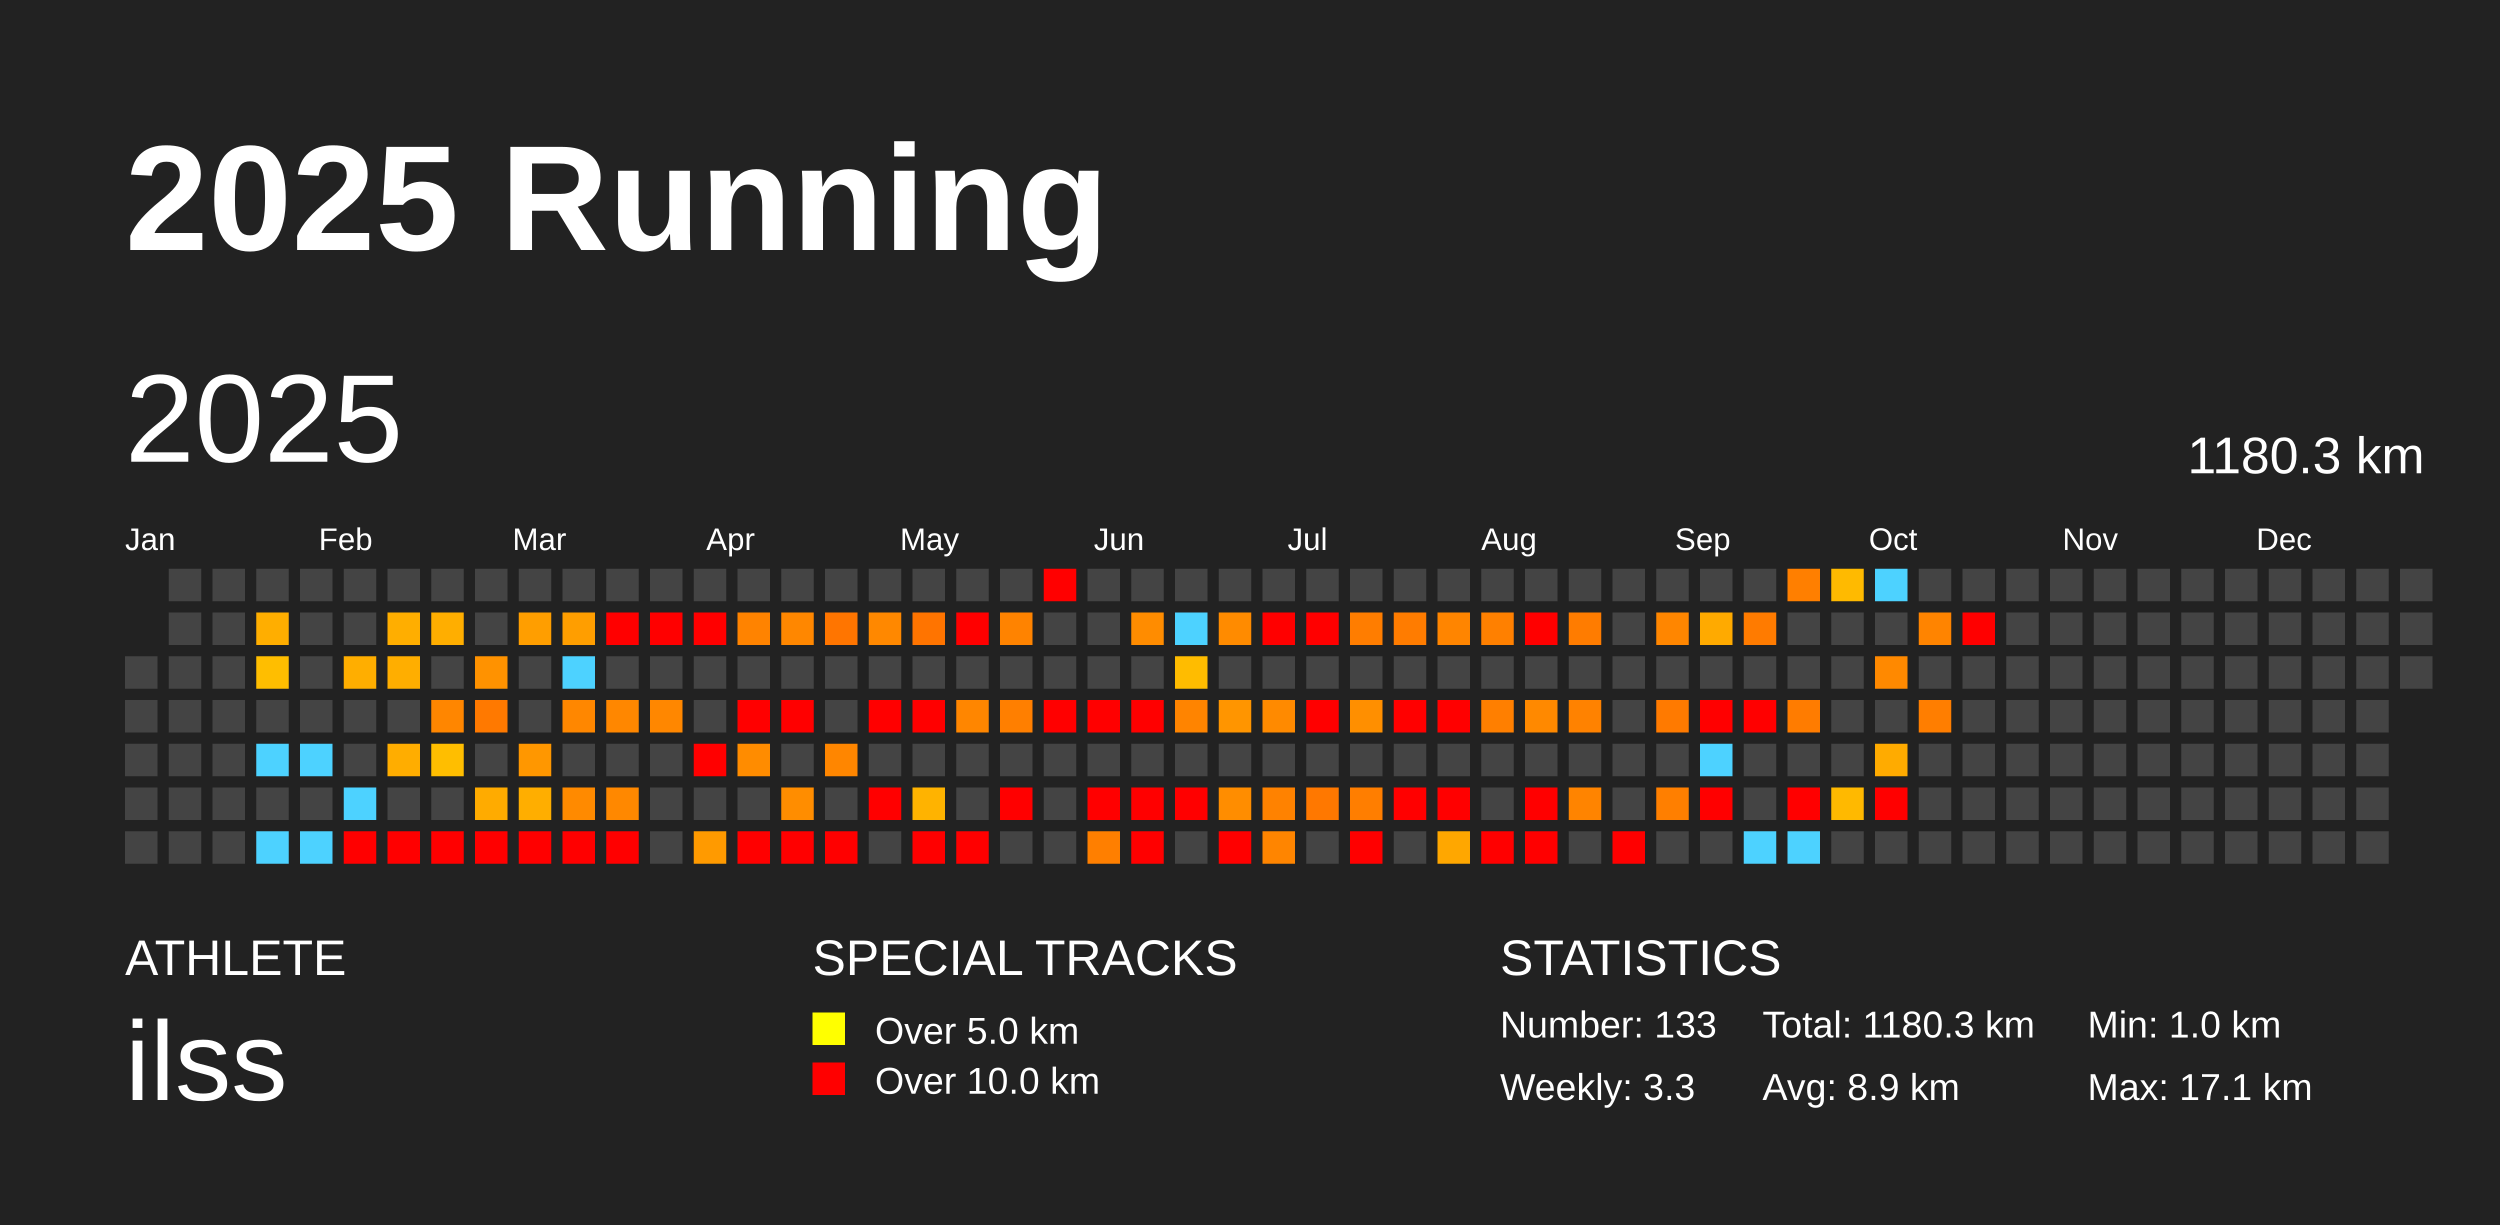
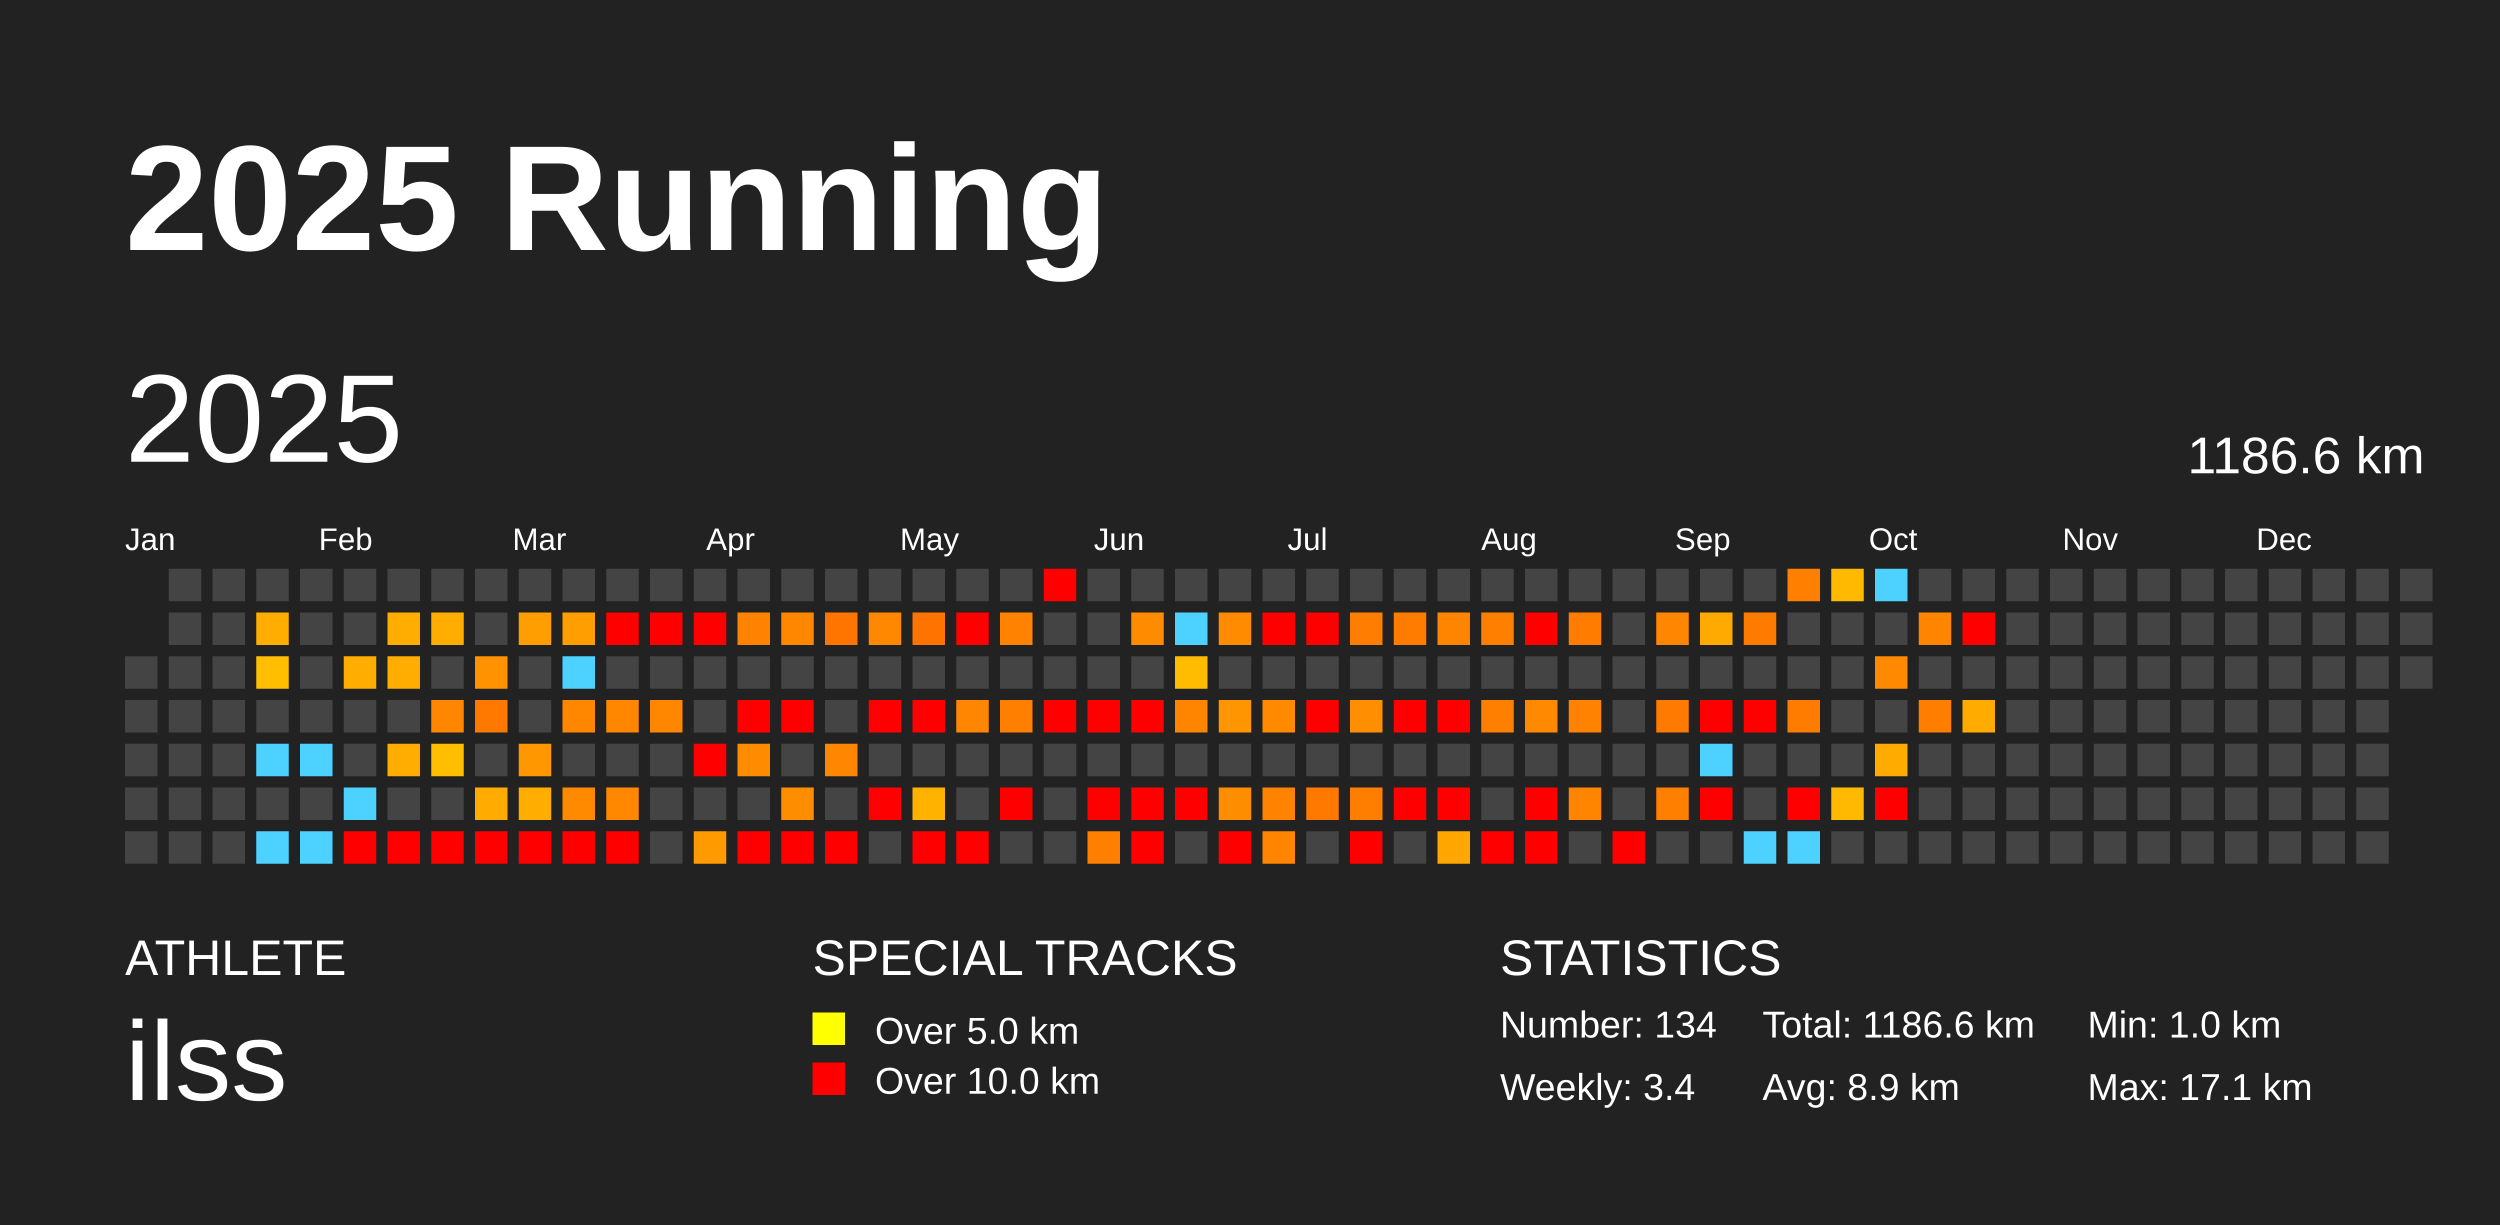
<svg xmlns="http://www.w3.org/2000/svg" baseProfile="full" height="98mm" version="1.1" viewBox="0,0,200,98" width="200mm">
  <defs />
  <rect fill="#222222" height="98" width="200" x="0" y="0" />
  <text fill="#FFFFFF" style="font-size:12px; font-family:Arial; font-weight:bold;" x="10" y="20">2025 Running</text>
  <text fill="#FFFFFF" style="font-size:4px; font-family:Arial" x="10" y="78">ATHLETE</text>
  <text fill="#FFFFFF" style="font-size:9px; font-family:Arial" x="10" y="88">ilss</text>
  <text fill="#FFFFFF" style="font-size:4px; font-family:Arial" x="65" y="78">SPECIAL TRACKS</text>
  <rect fill="yellow" height="2.6" width="2.6" x="65" y="81" />
  <text fill="#FFFFFF" style="font-size:3px; font-family:Arial" x="70" y="83.5">Over 5.0 km</text>
  <rect fill="red" height="2.6" width="2.6" x="65" y="85" />
  <text fill="#FFFFFF" style="font-size:3px; font-family:Arial" x="70" y="87.5">Over 10.0 km</text>
  <text fill="#FFFFFF" style="font-size:4px; font-family:Arial" x="120" y="78">STATISTICS</text>
-   <text fill="#FFFFFF" style="font-size:3px; font-family:Arial" x="120" y="83">Number: 133</text>
-   <text fill="#FFFFFF" style="font-size:3px; font-family:Arial" x="120" y="88">Weekly: 3.3</text>
-   <text fill="#FFFFFF" style="font-size:3px; font-family:Arial" x="141" y="83">Total: 1180.3 km</text>
+   <text fill="#FFFFFF" style="font-size:3px; font-family:Arial" x="120" y="83">Number: 134</text>
+   <text fill="#FFFFFF" style="font-size:3px; font-family:Arial" x="120" y="88">Weekly: 3.4</text>
+   <text fill="#FFFFFF" style="font-size:3px; font-family:Arial" x="141" y="83">Total: 1186.6 km</text>
  <text fill="#FFFFFF" style="font-size:3px; font-family:Arial" x="141" y="88">Avg: 8.9 km</text>
  <text fill="#FFFFFF" style="font-size:3px; font-family:Arial" x="167" y="83">Min: 1.0 km</text>
  <text fill="#FFFFFF" style="font-size:3px; font-family:Arial" x="167" y="88">Max: 17.1 km</text>
  <text dominant-baseline="hanging" fill="#FFFFFF" style="font-size:10.0px; font-family:Arial;" x="10" y="30">2025</text>
-   <text dominant-baseline="hanging" fill="#FFFFFF" style="font-size:4.125px; font-family:Arial;" x="175" y="35">1180.3 km</text>
+   <text dominant-baseline="hanging" fill="#FFFFFF" style="font-size:4.125px; font-family:Arial;" x="175" y="35">1186.6 km</text>
  <text fill="#FFFFFF" style="font-size:2.5px; font-family:Arial" x="10.0" y="44">Jan</text>
  <text fill="#FFFFFF" style="font-size:2.5px; font-family:Arial" x="25.5" y="44">Feb</text>
  <text fill="#FFFFFF" style="font-size:2.5px; font-family:Arial" x="41.0" y="44">Mar</text>
  <text fill="#FFFFFF" style="font-size:2.5px; font-family:Arial" x="56.5" y="44">Apr</text>
  <text fill="#FFFFFF" style="font-size:2.5px; font-family:Arial" x="72.0" y="44">May</text>
  <text fill="#FFFFFF" style="font-size:2.5px; font-family:Arial" x="87.5" y="44">Jun</text>
  <text fill="#FFFFFF" style="font-size:2.5px; font-family:Arial" x="103.0" y="44">Jul</text>
  <text fill="#FFFFFF" style="font-size:2.5px; font-family:Arial" x="118.5" y="44">Aug</text>
  <text fill="#FFFFFF" style="font-size:2.5px; font-family:Arial" x="134.0" y="44">Sep</text>
  <text fill="#FFFFFF" style="font-size:2.5px; font-family:Arial" x="149.5" y="44">Oct</text>
  <text fill="#FFFFFF" style="font-size:2.5px; font-family:Arial" x="165.0" y="44">Nov</text>
  <text fill="#FFFFFF" style="font-size:2.5px; font-family:Arial" x="180.5" y="44">Dec</text>
  <rect fill="#444444" height="2.6" width="2.6" x="10.0" y="52.5" />
  <rect fill="#444444" height="2.6" width="2.6" x="10.0" y="56.0" />
  <rect fill="#444444" height="2.6" width="2.6" x="10.0" y="59.5" />
  <rect fill="#444444" height="2.6" width="2.6" x="10.0" y="63.0" />
  <rect fill="#444444" height="2.6" width="2.6" x="10.0" y="66.5" />
  <rect fill="#444444" height="2.6" width="2.6" x="13.5" y="45.5" />
  <rect fill="#444444" height="2.6" width="2.6" x="13.5" y="49.0" />
  <rect fill="#444444" height="2.6" width="2.6" x="13.5" y="52.5" />
  <rect fill="#444444" height="2.6" width="2.6" x="13.5" y="56.0" />
  <rect fill="#444444" height="2.6" width="2.6" x="13.5" y="59.5" />
  <rect fill="#444444" height="2.6" width="2.6" x="13.5" y="63.0" />
  <rect fill="#444444" height="2.6" width="2.6" x="13.5" y="66.5" />
  <rect fill="#444444" height="2.6" width="2.6" x="17.0" y="45.5" />
  <rect fill="#444444" height="2.6" width="2.6" x="17.0" y="49.0" />
  <rect fill="#444444" height="2.6" width="2.6" x="17.0" y="52.5" />
  <rect fill="#444444" height="2.6" width="2.6" x="17.0" y="56.0" />
  <rect fill="#444444" height="2.6" width="2.6" x="17.0" y="59.5" />
  <rect fill="#444444" height="2.6" width="2.6" x="17.0" y="63.0" />
  <rect fill="#444444" height="2.6" width="2.6" x="17.0" y="66.5" />
  <rect fill="#444444" height="2.6" width="2.6" x="20.5" y="45.5" />
  <rect fill="#ffae00" height="2.6" width="2.6" x="20.5" y="49.0" />
  <rect fill="#ffbe00" height="2.6" width="2.6" x="20.5" y="52.5" />
  <rect fill="#444444" height="2.6" width="2.6" x="20.5" y="56.0" />
  <rect fill="#4dd2ff" height="2.6" width="2.6" x="20.5" y="59.5" />
  <rect fill="#444444" height="2.6" width="2.6" x="20.5" y="63.0" />
  <rect fill="#4dd2ff" height="2.6" width="2.6" x="20.5" y="66.5" />
  <rect fill="#444444" height="2.6" width="2.6" x="24.0" y="45.5" />
  <rect fill="#444444" height="2.6" width="2.6" x="24.0" y="49.0" />
  <rect fill="#444444" height="2.6" width="2.6" x="24.0" y="52.5" />
  <rect fill="#444444" height="2.6" width="2.6" x="24.0" y="56.0" />
  <rect fill="#4dd2ff" height="2.6" width="2.6" x="24.0" y="59.5" />
  <rect fill="#444444" height="2.6" width="2.6" x="24.0" y="63.0" />
  <rect fill="#4dd2ff" height="2.6" width="2.6" x="24.0" y="66.5" />
  <rect fill="#444444" height="2.6" width="2.6" x="27.5" y="45.5" />
  <rect fill="#444444" height="2.6" width="2.6" x="27.5" y="49.0" />
  <rect fill="#ffae00" height="2.6" width="2.6" x="27.5" y="52.5" />
  <rect fill="#444444" height="2.6" width="2.6" x="27.5" y="56.0" />
  <rect fill="#444444" height="2.6" width="2.6" x="27.5" y="59.5" />
  <rect fill="#4dd2ff" height="2.6" width="2.6" x="27.5" y="63.0" />
  <rect fill="red" height="2.6" width="2.6" x="27.5" y="66.5" />
  <rect fill="#444444" height="2.6" width="2.6" x="31.0" y="45.5" />
  <rect fill="#ffae00" height="2.6" width="2.6" x="31.0" y="49.0" />
  <rect fill="#ffae00" height="2.6" width="2.6" x="31.0" y="52.5" />
  <rect fill="#444444" height="2.6" width="2.6" x="31.0" y="56.0" />
  <rect fill="#ffad00" height="2.6" width="2.6" x="31.0" y="59.5" />
  <rect fill="#444444" height="2.6" width="2.6" x="31.0" y="63.0" />
  <rect fill="red" height="2.6" width="2.6" x="31.0" y="66.5" />
  <rect fill="#444444" height="2.6" width="2.6" x="34.5" y="45.5" />
  <rect fill="#ffae00" height="2.6" width="2.6" x="34.5" y="49.0" />
  <rect fill="#444444" height="2.6" width="2.6" x="34.5" y="52.5" />
  <rect fill="#ff8600" height="2.6" width="2.6" x="34.5" y="56.0" />
  <rect fill="#ffbe00" height="2.6" width="2.6" x="34.5" y="59.5" />
  <rect fill="#444444" height="2.6" width="2.6" x="34.5" y="63.0" />
  <rect fill="red" height="2.6" width="2.6" x="34.5" y="66.5" />
  <rect fill="#444444" height="2.6" width="2.6" x="38.0" y="45.5" />
  <rect fill="#444444" height="2.6" width="2.6" x="38.0" y="49.0" />
  <rect fill="#ff9200" height="2.6" width="2.6" x="38.0" y="52.5" />
  <rect fill="#ff7900" height="2.6" width="2.6" x="38.0" y="56.0" />
  <rect fill="#444444" height="2.6" width="2.6" x="38.0" y="59.5" />
  <rect fill="#ffab00" height="2.6" width="2.6" x="38.0" y="63.0" />
  <rect fill="red" height="2.6" width="2.6" x="38.0" y="66.5" />
  <rect fill="#444444" height="2.6" width="2.6" x="41.5" y="45.5" />
  <rect fill="#ff9e00" height="2.6" width="2.6" x="41.5" y="49.0" />
  <rect fill="#444444" height="2.6" width="2.6" x="41.5" y="52.5" />
  <rect fill="#444444" height="2.6" width="2.6" x="41.5" y="56.0" />
  <rect fill="#ff9700" height="2.6" width="2.6" x="41.5" y="59.5" />
  <rect fill="#ffae00" height="2.6" width="2.6" x="41.5" y="63.0" />
  <rect fill="red" height="2.6" width="2.6" x="41.5" y="66.5" />
  <rect fill="#444444" height="2.6" width="2.6" x="45.0" y="45.5" />
  <rect fill="#ff9e00" height="2.6" width="2.6" x="45.0" y="49.0" />
  <rect fill="#4dd2ff" height="2.6" width="2.6" x="45.0" y="52.5" />
  <rect fill="#ff8700" height="2.6" width="2.6" x="45.0" y="56.0" />
  <rect fill="#444444" height="2.6" width="2.6" x="45.0" y="59.5" />
  <rect fill="#ff8a00" height="2.6" width="2.6" x="45.0" y="63.0" />
  <rect fill="red" height="2.6" width="2.6" x="45.0" y="66.5" />
  <rect fill="#444444" height="2.6" width="2.6" x="48.5" y="45.5" />
  <rect fill="red" height="2.6" width="2.6" x="48.5" y="49.0" />
  <rect fill="#444444" height="2.6" width="2.6" x="48.5" y="52.5" />
  <rect fill="#ff8700" height="2.6" width="2.6" x="48.5" y="56.0" />
  <rect fill="#444444" height="2.6" width="2.6" x="48.5" y="59.5" />
  <rect fill="#ff8800" height="2.6" width="2.6" x="48.5" y="63.0" />
  <rect fill="red" height="2.6" width="2.6" x="48.5" y="66.5" />
  <rect fill="#444444" height="2.6" width="2.6" x="52.0" y="45.5" />
  <rect fill="red" height="2.6" width="2.6" x="52.0" y="49.0" />
  <rect fill="#444444" height="2.6" width="2.6" x="52.0" y="52.5" />
  <rect fill="#ff8700" height="2.6" width="2.6" x="52.0" y="56.0" />
  <rect fill="#444444" height="2.6" width="2.6" x="52.0" y="59.5" />
  <rect fill="#444444" height="2.6" width="2.6" x="52.0" y="63.0" />
  <rect fill="#444444" height="2.6" width="2.6" x="52.0" y="66.5" />
  <rect fill="#444444" height="2.6" width="2.6" x="55.5" y="45.5" />
  <rect fill="red" height="2.6" width="2.6" x="55.5" y="49.0" />
  <rect fill="#444444" height="2.6" width="2.6" x="55.5" y="52.5" />
  <rect fill="#444444" height="2.6" width="2.6" x="55.5" y="56.0" />
  <rect fill="red" height="2.6" width="2.6" x="55.5" y="59.5" />
  <rect fill="#444444" height="2.6" width="2.6" x="55.5" y="63.0" />
  <rect fill="#ff9a00" height="2.6" width="2.6" x="55.5" y="66.5" />
  <rect fill="#444444" height="2.6" width="2.6" x="59.0" y="45.5" />
  <rect fill="#ff8300" height="2.6" width="2.6" x="59.0" y="49.0" />
  <rect fill="#444444" height="2.6" width="2.6" x="59.0" y="52.5" />
  <rect fill="red" height="2.6" width="2.6" x="59.0" y="56.0" />
  <rect fill="#ff8c00" height="2.6" width="2.6" x="59.0" y="59.5" />
  <rect fill="#444444" height="2.6" width="2.6" x="59.0" y="63.0" />
  <rect fill="red" height="2.6" width="2.6" x="59.0" y="66.5" />
  <rect fill="#444444" height="2.6" width="2.6" x="62.5" y="45.5" />
  <rect fill="#ff8700" height="2.6" width="2.6" x="62.5" y="49.0" />
  <rect fill="#444444" height="2.6" width="2.6" x="62.5" y="52.5" />
  <rect fill="red" height="2.6" width="2.6" x="62.5" y="56.0" />
  <rect fill="#444444" height="2.6" width="2.6" x="62.5" y="59.5" />
  <rect fill="#ff8d00" height="2.6" width="2.6" x="62.5" y="63.0" />
  <rect fill="red" height="2.6" width="2.6" x="62.5" y="66.5" />
  <rect fill="#444444" height="2.6" width="2.6" x="66.0" y="45.5" />
  <rect fill="#ff7500" height="2.6" width="2.6" x="66.0" y="49.0" />
  <rect fill="#444444" height="2.6" width="2.6" x="66.0" y="52.5" />
  <rect fill="#444444" height="2.6" width="2.6" x="66.0" y="56.0" />
  <rect fill="#ff8600" height="2.6" width="2.6" x="66.0" y="59.5" />
  <rect fill="#444444" height="2.6" width="2.6" x="66.0" y="63.0" />
  <rect fill="red" height="2.6" width="2.6" x="66.0" y="66.5" />
  <rect fill="#444444" height="2.6" width="2.6" x="69.5" y="45.5" />
  <rect fill="#ff8800" height="2.6" width="2.6" x="69.5" y="49.0" />
  <rect fill="#444444" height="2.6" width="2.6" x="69.5" y="52.5" />
  <rect fill="red" height="2.6" width="2.6" x="69.5" y="56.0" />
  <rect fill="#444444" height="2.6" width="2.6" x="69.5" y="59.5" />
  <rect fill="red" height="2.6" width="2.6" x="69.5" y="63.0" />
  <rect fill="#444444" height="2.6" width="2.6" x="69.5" y="66.5" />
  <rect fill="#444444" height="2.6" width="2.6" x="73.0" y="45.5" />
  <rect fill="#ff7400" height="2.6" width="2.6" x="73.0" y="49.0" />
  <rect fill="#444444" height="2.6" width="2.6" x="73.0" y="52.5" />
  <rect fill="red" height="2.6" width="2.6" x="73.0" y="56.0" />
  <rect fill="#444444" height="2.6" width="2.6" x="73.0" y="59.5" />
  <rect fill="#ffb300" height="2.6" width="2.6" x="73.0" y="63.0" />
  <rect fill="red" height="2.6" width="2.6" x="73.0" y="66.5" />
  <rect fill="#444444" height="2.6" width="2.6" x="76.5" y="45.5" />
  <rect fill="red" height="2.6" width="2.6" x="76.5" y="49.0" />
  <rect fill="#444444" height="2.6" width="2.6" x="76.5" y="52.5" />
  <rect fill="#ff8600" height="2.6" width="2.6" x="76.5" y="56.0" />
  <rect fill="#444444" height="2.6" width="2.6" x="76.5" y="59.5" />
  <rect fill="#444444" height="2.6" width="2.6" x="76.5" y="63.0" />
  <rect fill="red" height="2.6" width="2.6" x="76.5" y="66.5" />
  <rect fill="#444444" height="2.6" width="2.6" x="80.0" y="45.5" />
  <rect fill="#ff8300" height="2.6" width="2.6" x="80.0" y="49.0" />
  <rect fill="#444444" height="2.6" width="2.6" x="80.0" y="52.5" />
  <rect fill="#ff7f00" height="2.6" width="2.6" x="80.0" y="56.0" />
  <rect fill="#444444" height="2.6" width="2.6" x="80.0" y="59.5" />
  <rect fill="red" height="2.6" width="2.6" x="80.0" y="63.0" />
  <rect fill="#444444" height="2.6" width="2.6" x="80.0" y="66.5" />
  <rect fill="red" height="2.6" width="2.6" x="83.5" y="45.5" />
  <rect fill="#444444" height="2.6" width="2.6" x="83.5" y="49.0" />
  <rect fill="#444444" height="2.6" width="2.6" x="83.5" y="52.5" />
  <rect fill="red" height="2.6" width="2.6" x="83.5" y="56.0" />
  <rect fill="#444444" height="2.6" width="2.6" x="83.5" y="59.5" />
  <rect fill="#444444" height="2.6" width="2.6" x="83.5" y="63.0" />
  <rect fill="#444444" height="2.6" width="2.6" x="83.5" y="66.5" />
  <rect fill="#444444" height="2.6" width="2.6" x="87.0" y="45.5" />
  <rect fill="#444444" height="2.6" width="2.6" x="87.0" y="49.0" />
  <rect fill="#444444" height="2.6" width="2.6" x="87.0" y="52.5" />
  <rect fill="red" height="2.6" width="2.6" x="87.0" y="56.0" />
  <rect fill="#444444" height="2.6" width="2.6" x="87.0" y="59.5" />
  <rect fill="red" height="2.6" width="2.6" x="87.0" y="63.0" />
  <rect fill="#ff7f00" height="2.6" width="2.6" x="87.0" y="66.5" />
  <rect fill="#444444" height="2.6" width="2.6" x="90.5" y="45.5" />
  <rect fill="#ff8c00" height="2.6" width="2.6" x="90.5" y="49.0" />
  <rect fill="#444444" height="2.6" width="2.6" x="90.5" y="52.5" />
  <rect fill="red" height="2.6" width="2.6" x="90.5" y="56.0" />
  <rect fill="#444444" height="2.6" width="2.6" x="90.5" y="59.5" />
  <rect fill="red" height="2.6" width="2.6" x="90.5" y="63.0" />
  <rect fill="red" height="2.6" width="2.6" x="90.5" y="66.5" />
  <rect fill="#444444" height="2.6" width="2.6" x="94.0" y="45.5" />
  <rect fill="#4dd2ff" height="2.6" width="2.6" x="94.0" y="49.0" />
  <rect fill="#ffbc00" height="2.6" width="2.6" x="94.0" y="52.5" />
  <rect fill="#ff8400" height="2.6" width="2.6" x="94.0" y="56.0" />
  <rect fill="#444444" height="2.6" width="2.6" x="94.0" y="59.5" />
  <rect fill="red" height="2.6" width="2.6" x="94.0" y="63.0" />
  <rect fill="#444444" height="2.6" width="2.6" x="94.0" y="66.5" />
  <rect fill="#444444" height="2.6" width="2.6" x="97.5" y="45.5" />
  <rect fill="#ff8b00" height="2.6" width="2.6" x="97.5" y="49.0" />
  <rect fill="#444444" height="2.6" width="2.6" x="97.5" y="52.5" />
  <rect fill="#ff9500" height="2.6" width="2.6" x="97.5" y="56.0" />
  <rect fill="#444444" height="2.6" width="2.6" x="97.5" y="59.5" />
  <rect fill="#ff8d00" height="2.6" width="2.6" x="97.5" y="63.0" />
  <rect fill="red" height="2.6" width="2.6" x="97.5" y="66.5" />
  <rect fill="#444444" height="2.6" width="2.6" x="101.0" y="45.5" />
  <rect fill="red" height="2.6" width="2.6" x="101.0" y="49.0" />
  <rect fill="#444444" height="2.6" width="2.6" x="101.0" y="52.5" />
  <rect fill="#ff8a00" height="2.6" width="2.6" x="101.0" y="56.0" />
  <rect fill="#444444" height="2.6" width="2.6" x="101.0" y="59.5" />
  <rect fill="#ff8200" height="2.6" width="2.6" x="101.0" y="63.0" />
  <rect fill="#ff8500" height="2.6" width="2.6" x="101.0" y="66.5" />
  <rect fill="#444444" height="2.6" width="2.6" x="104.5" y="45.5" />
  <rect fill="red" height="2.6" width="2.6" x="104.5" y="49.0" />
  <rect fill="#444444" height="2.6" width="2.6" x="104.5" y="52.5" />
  <rect fill="red" height="2.6" width="2.6" x="104.5" y="56.0" />
  <rect fill="#444444" height="2.6" width="2.6" x="104.5" y="59.5" />
  <rect fill="#ff7800" height="2.6" width="2.6" x="104.5" y="63.0" />
  <rect fill="#444444" height="2.6" width="2.6" x="104.5" y="66.5" />
  <rect fill="#444444" height="2.6" width="2.6" x="108.0" y="45.5" />
  <rect fill="#ff7d00" height="2.6" width="2.6" x="108.0" y="49.0" />
  <rect fill="#444444" height="2.6" width="2.6" x="108.0" y="52.5" />
  <rect fill="#ff8f00" height="2.6" width="2.6" x="108.0" y="56.0" />
  <rect fill="#444444" height="2.6" width="2.6" x="108.0" y="59.5" />
  <rect fill="#ff7e00" height="2.6" width="2.6" x="108.0" y="63.0" />
  <rect fill="red" height="2.6" width="2.6" x="108.0" y="66.5" />
  <rect fill="#444444" height="2.6" width="2.6" x="111.5" y="45.5" />
  <rect fill="#ff7c00" height="2.6" width="2.6" x="111.5" y="49.0" />
  <rect fill="#444444" height="2.6" width="2.6" x="111.5" y="52.5" />
  <rect fill="red" height="2.6" width="2.6" x="111.5" y="56.0" />
  <rect fill="#444444" height="2.6" width="2.6" x="111.5" y="59.5" />
  <rect fill="red" height="2.6" width="2.6" x="111.5" y="63.0" />
  <rect fill="#444444" height="2.6" width="2.6" x="111.5" y="66.5" />
  <rect fill="#444444" height="2.6" width="2.6" x="115.0" y="45.5" />
  <rect fill="#ff8500" height="2.6" width="2.6" x="115.0" y="49.0" />
  <rect fill="#444444" height="2.6" width="2.6" x="115.0" y="52.5" />
  <rect fill="red" height="2.6" width="2.6" x="115.0" y="56.0" />
  <rect fill="#444444" height="2.6" width="2.6" x="115.0" y="59.5" />
  <rect fill="red" height="2.6" width="2.6" x="115.0" y="63.0" />
  <rect fill="#ffa700" height="2.6" width="2.6" x="115.0" y="66.5" />
  <rect fill="#444444" height="2.6" width="2.6" x="118.5" y="45.5" />
  <rect fill="#ff8000" height="2.6" width="2.6" x="118.5" y="49.0" />
  <rect fill="#444444" height="2.6" width="2.6" x="118.5" y="52.5" />
  <rect fill="#ff7f00" height="2.6" width="2.6" x="118.5" y="56.0" />
  <rect fill="#444444" height="2.6" width="2.6" x="118.5" y="59.5" />
  <rect fill="#444444" height="2.6" width="2.6" x="118.5" y="63.0" />
  <rect fill="red" height="2.6" width="2.6" x="118.5" y="66.5" />
  <rect fill="#444444" height="2.6" width="2.6" x="122.0" y="45.5" />
  <rect fill="red" height="2.6" width="2.6" x="122.0" y="49.0" />
  <rect fill="#444444" height="2.6" width="2.6" x="122.0" y="52.5" />
  <rect fill="#ff8900" height="2.6" width="2.6" x="122.0" y="56.0" />
  <rect fill="#444444" height="2.6" width="2.6" x="122.0" y="59.5" />
  <rect fill="red" height="2.6" width="2.6" x="122.0" y="63.0" />
  <rect fill="red" height="2.6" width="2.6" x="122.0" y="66.5" />
  <rect fill="#444444" height="2.6" width="2.6" x="125.5" y="45.5" />
  <rect fill="#ff7c00" height="2.6" width="2.6" x="125.5" y="49.0" />
  <rect fill="#444444" height="2.6" width="2.6" x="125.5" y="52.5" />
  <rect fill="#ff8200" height="2.6" width="2.6" x="125.5" y="56.0" />
  <rect fill="#444444" height="2.6" width="2.6" x="125.5" y="59.5" />
  <rect fill="#ff8400" height="2.6" width="2.6" x="125.5" y="63.0" />
  <rect fill="#444444" height="2.6" width="2.6" x="125.5" y="66.5" />
  <rect fill="#444444" height="2.6" width="2.6" x="129.0" y="45.5" />
  <rect fill="#444444" height="2.6" width="2.6" x="129.0" y="49.0" />
  <rect fill="#444444" height="2.6" width="2.6" x="129.0" y="52.5" />
  <rect fill="#444444" height="2.6" width="2.6" x="129.0" y="56.0" />
  <rect fill="#444444" height="2.6" width="2.6" x="129.0" y="59.5" />
  <rect fill="#444444" height="2.6" width="2.6" x="129.0" y="63.0" />
  <rect fill="red" height="2.6" width="2.6" x="129.0" y="66.5" />
  <rect fill="#444444" height="2.6" width="2.6" x="132.5" y="45.5" />
  <rect fill="#ff8600" height="2.6" width="2.6" x="132.5" y="49.0" />
  <rect fill="#444444" height="2.6" width="2.6" x="132.5" y="52.5" />
  <rect fill="#ff7a00" height="2.6" width="2.6" x="132.5" y="56.0" />
  <rect fill="#444444" height="2.6" width="2.6" x="132.5" y="59.5" />
  <rect fill="#ff7f00" height="2.6" width="2.6" x="132.5" y="63.0" />
  <rect fill="#444444" height="2.6" width="2.6" x="132.5" y="66.5" />
  <rect fill="#444444" height="2.6" width="2.6" x="136.0" y="45.5" />
  <rect fill="#ffaa00" height="2.6" width="2.6" x="136.0" y="49.0" />
  <rect fill="#444444" height="2.6" width="2.6" x="136.0" y="52.5" />
  <rect fill="red" height="2.6" width="2.6" x="136.0" y="56.0" />
  <rect fill="#4dd2ff" height="2.6" width="2.6" x="136.0" y="59.5" />
  <rect fill="red" height="2.6" width="2.6" x="136.0" y="63.0" />
  <rect fill="#444444" height="2.6" width="2.6" x="136.0" y="66.5" />
  <rect fill="#444444" height="2.6" width="2.6" x="139.5" y="45.5" />
  <rect fill="#ff7b00" height="2.6" width="2.6" x="139.5" y="49.0" />
  <rect fill="#444444" height="2.6" width="2.6" x="139.5" y="52.5" />
  <rect fill="red" height="2.6" width="2.6" x="139.5" y="56.0" />
  <rect fill="#444444" height="2.6" width="2.6" x="139.5" y="59.5" />
  <rect fill="#444444" height="2.6" width="2.6" x="139.5" y="63.0" />
  <rect fill="#4dd2ff" height="2.6" width="2.6" x="139.5" y="66.5" />
  <rect fill="#ff7f00" height="2.6" width="2.6" x="143.0" y="45.5" />
  <rect fill="#444444" height="2.6" width="2.6" x="143.0" y="49.0" />
  <rect fill="#444444" height="2.6" width="2.6" x="143.0" y="52.5" />
  <rect fill="#ff7c00" height="2.6" width="2.6" x="143.0" y="56.0" />
  <rect fill="#444444" height="2.6" width="2.6" x="143.0" y="59.5" />
  <rect fill="red" height="2.6" width="2.6" x="143.0" y="63.0" />
  <rect fill="#4dd2ff" height="2.6" width="2.6" x="143.0" y="66.5" />
  <rect fill="#ffba00" height="2.6" width="2.6" x="146.5" y="45.5" />
  <rect fill="#444444" height="2.6" width="2.6" x="146.5" y="49.0" />
  <rect fill="#444444" height="2.6" width="2.6" x="146.5" y="52.5" />
  <rect fill="#444444" height="2.6" width="2.6" x="146.5" y="56.0" />
  <rect fill="#444444" height="2.6" width="2.6" x="146.5" y="59.5" />
  <rect fill="#ffb900" height="2.6" width="2.6" x="146.5" y="63.0" />
  <rect fill="#444444" height="2.6" width="2.6" x="146.5" y="66.5" />
  <rect fill="#4dd2ff" height="2.6" width="2.6" x="150.0" y="45.5" />
  <rect fill="#444444" height="2.6" width="2.6" x="150.0" y="49.0" />
  <rect fill="#ff8900" height="2.6" width="2.6" x="150.0" y="52.5" />
  <rect fill="#444444" height="2.6" width="2.6" x="150.0" y="56.0" />
  <rect fill="#ffab00" height="2.6" width="2.6" x="150.0" y="59.5" />
  <rect fill="red" height="2.6" width="2.6" x="150.0" y="63.0" />
  <rect fill="#444444" height="2.6" width="2.6" x="150.0" y="66.5" />
  <rect fill="#444444" height="2.6" width="2.6" x="153.5" y="45.5" />
  <rect fill="#ff8400" height="2.6" width="2.6" x="153.5" y="49.0" />
  <rect fill="#444444" height="2.6" width="2.6" x="153.5" y="52.5" />
  <rect fill="#ff7e00" height="2.6" width="2.6" x="153.5" y="56.0" />
  <rect fill="#444444" height="2.6" width="2.6" x="153.5" y="59.5" />
  <rect fill="#444444" height="2.6" width="2.6" x="153.5" y="63.0" />
  <rect fill="#444444" height="2.6" width="2.6" x="153.5" y="66.5" />
  <rect fill="#444444" height="2.6" width="2.6" x="157.0" y="45.5" />
  <rect fill="red" height="2.6" width="2.6" x="157.0" y="49.0" />
  <rect fill="#444444" height="2.6" width="2.6" x="157.0" y="52.5" />
-   <rect fill="#444444" height="2.6" width="2.6" x="157.0" y="56.0" />
+   <rect fill="#ffab00" height="2.6" width="2.6" x="157.0" y="56.0" />
  <rect fill="#444444" height="2.6" width="2.6" x="157.0" y="59.5" />
  <rect fill="#444444" height="2.6" width="2.6" x="157.0" y="63.0" />
  <rect fill="#444444" height="2.6" width="2.6" x="157.0" y="66.5" />
  <rect fill="#444444" height="2.6" width="2.6" x="160.5" y="45.5" />
  <rect fill="#444444" height="2.6" width="2.6" x="160.5" y="49.0" />
  <rect fill="#444444" height="2.6" width="2.6" x="160.5" y="52.5" />
  <rect fill="#444444" height="2.6" width="2.6" x="160.5" y="56.0" />
  <rect fill="#444444" height="2.6" width="2.6" x="160.5" y="59.5" />
  <rect fill="#444444" height="2.6" width="2.6" x="160.5" y="63.0" />
  <rect fill="#444444" height="2.6" width="2.6" x="160.5" y="66.5" />
  <rect fill="#444444" height="2.6" width="2.6" x="164.0" y="45.5" />
  <rect fill="#444444" height="2.6" width="2.6" x="164.0" y="49.0" />
  <rect fill="#444444" height="2.6" width="2.6" x="164.0" y="52.5" />
  <rect fill="#444444" height="2.6" width="2.6" x="164.0" y="56.0" />
  <rect fill="#444444" height="2.6" width="2.6" x="164.0" y="59.5" />
  <rect fill="#444444" height="2.6" width="2.6" x="164.0" y="63.0" />
  <rect fill="#444444" height="2.6" width="2.6" x="164.0" y="66.5" />
  <rect fill="#444444" height="2.6" width="2.6" x="167.5" y="45.5" />
  <rect fill="#444444" height="2.6" width="2.6" x="167.5" y="49.0" />
  <rect fill="#444444" height="2.6" width="2.6" x="167.5" y="52.5" />
  <rect fill="#444444" height="2.6" width="2.6" x="167.5" y="56.0" />
  <rect fill="#444444" height="2.6" width="2.6" x="167.5" y="59.5" />
  <rect fill="#444444" height="2.6" width="2.6" x="167.5" y="63.0" />
  <rect fill="#444444" height="2.6" width="2.6" x="167.5" y="66.5" />
  <rect fill="#444444" height="2.6" width="2.6" x="171.0" y="45.5" />
  <rect fill="#444444" height="2.6" width="2.6" x="171.0" y="49.0" />
  <rect fill="#444444" height="2.6" width="2.6" x="171.0" y="52.5" />
  <rect fill="#444444" height="2.6" width="2.6" x="171.0" y="56.0" />
  <rect fill="#444444" height="2.6" width="2.6" x="171.0" y="59.5" />
  <rect fill="#444444" height="2.6" width="2.6" x="171.0" y="63.0" />
  <rect fill="#444444" height="2.6" width="2.6" x="171.0" y="66.5" />
  <rect fill="#444444" height="2.6" width="2.6" x="174.5" y="45.5" />
  <rect fill="#444444" height="2.6" width="2.6" x="174.5" y="49.0" />
  <rect fill="#444444" height="2.6" width="2.6" x="174.5" y="52.5" />
  <rect fill="#444444" height="2.6" width="2.6" x="174.5" y="56.0" />
  <rect fill="#444444" height="2.6" width="2.6" x="174.5" y="59.5" />
  <rect fill="#444444" height="2.6" width="2.6" x="174.5" y="63.0" />
  <rect fill="#444444" height="2.6" width="2.6" x="174.5" y="66.5" />
  <rect fill="#444444" height="2.6" width="2.6" x="178.0" y="45.5" />
  <rect fill="#444444" height="2.6" width="2.6" x="178.0" y="49.0" />
  <rect fill="#444444" height="2.6" width="2.6" x="178.0" y="52.5" />
  <rect fill="#444444" height="2.6" width="2.6" x="178.0" y="56.0" />
  <rect fill="#444444" height="2.6" width="2.6" x="178.0" y="59.5" />
  <rect fill="#444444" height="2.6" width="2.6" x="178.0" y="63.0" />
  <rect fill="#444444" height="2.6" width="2.6" x="178.0" y="66.5" />
  <rect fill="#444444" height="2.6" width="2.6" x="181.5" y="45.5" />
  <rect fill="#444444" height="2.6" width="2.6" x="181.5" y="49.0" />
  <rect fill="#444444" height="2.6" width="2.6" x="181.5" y="52.5" />
  <rect fill="#444444" height="2.6" width="2.6" x="181.5" y="56.0" />
  <rect fill="#444444" height="2.6" width="2.6" x="181.5" y="59.5" />
  <rect fill="#444444" height="2.6" width="2.6" x="181.5" y="63.0" />
  <rect fill="#444444" height="2.6" width="2.6" x="181.5" y="66.5" />
  <rect fill="#444444" height="2.6" width="2.6" x="185.0" y="45.5" />
  <rect fill="#444444" height="2.6" width="2.6" x="185.0" y="49.0" />
  <rect fill="#444444" height="2.6" width="2.6" x="185.0" y="52.5" />
  <rect fill="#444444" height="2.6" width="2.6" x="185.0" y="56.0" />
  <rect fill="#444444" height="2.6" width="2.6" x="185.0" y="59.5" />
  <rect fill="#444444" height="2.6" width="2.6" x="185.0" y="63.0" />
  <rect fill="#444444" height="2.6" width="2.6" x="185.0" y="66.5" />
  <rect fill="#444444" height="2.6" width="2.6" x="188.5" y="45.5" />
  <rect fill="#444444" height="2.6" width="2.6" x="188.5" y="49.0" />
  <rect fill="#444444" height="2.6" width="2.6" x="188.5" y="52.5" />
  <rect fill="#444444" height="2.6" width="2.6" x="188.5" y="56.0" />
  <rect fill="#444444" height="2.6" width="2.6" x="188.5" y="59.5" />
  <rect fill="#444444" height="2.6" width="2.6" x="188.5" y="63.0" />
  <rect fill="#444444" height="2.6" width="2.6" x="188.5" y="66.5" />
  <rect fill="#444444" height="2.6" width="2.6" x="192.0" y="45.5" />
  <rect fill="#444444" height="2.6" width="2.6" x="192.0" y="49.0" />
  <rect fill="#444444" height="2.6" width="2.6" x="192.0" y="52.5" />
</svg>
